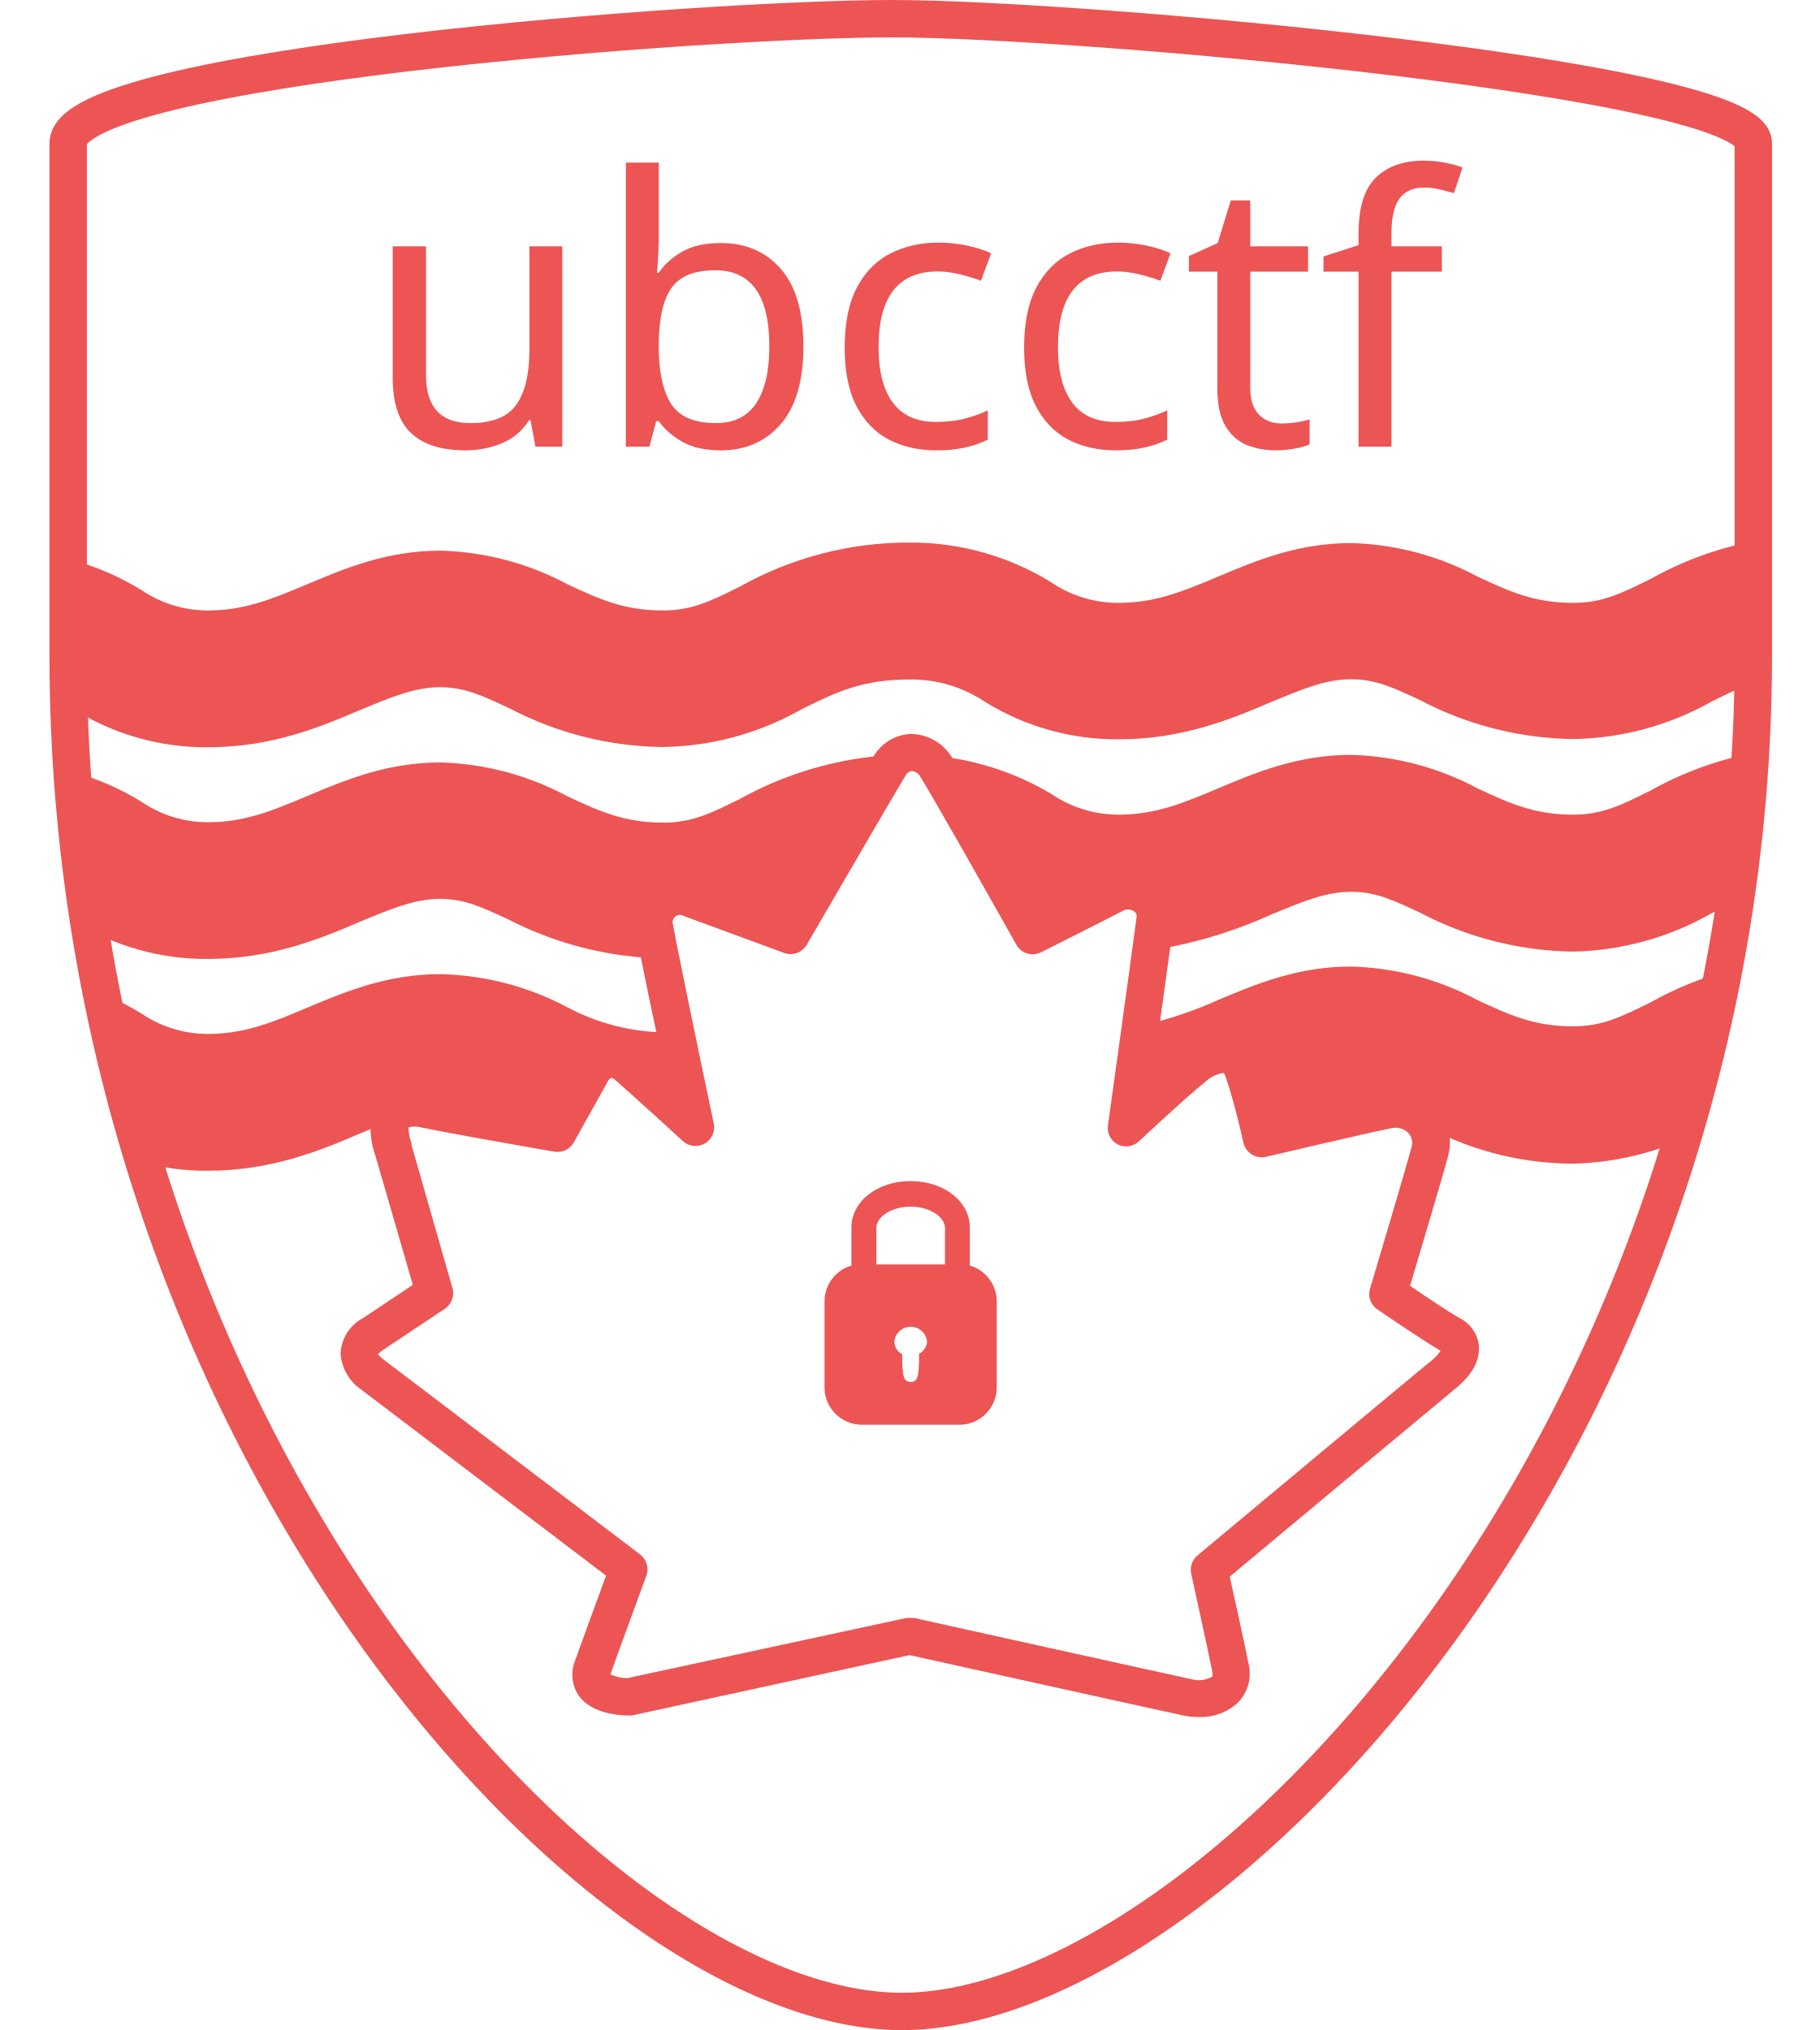
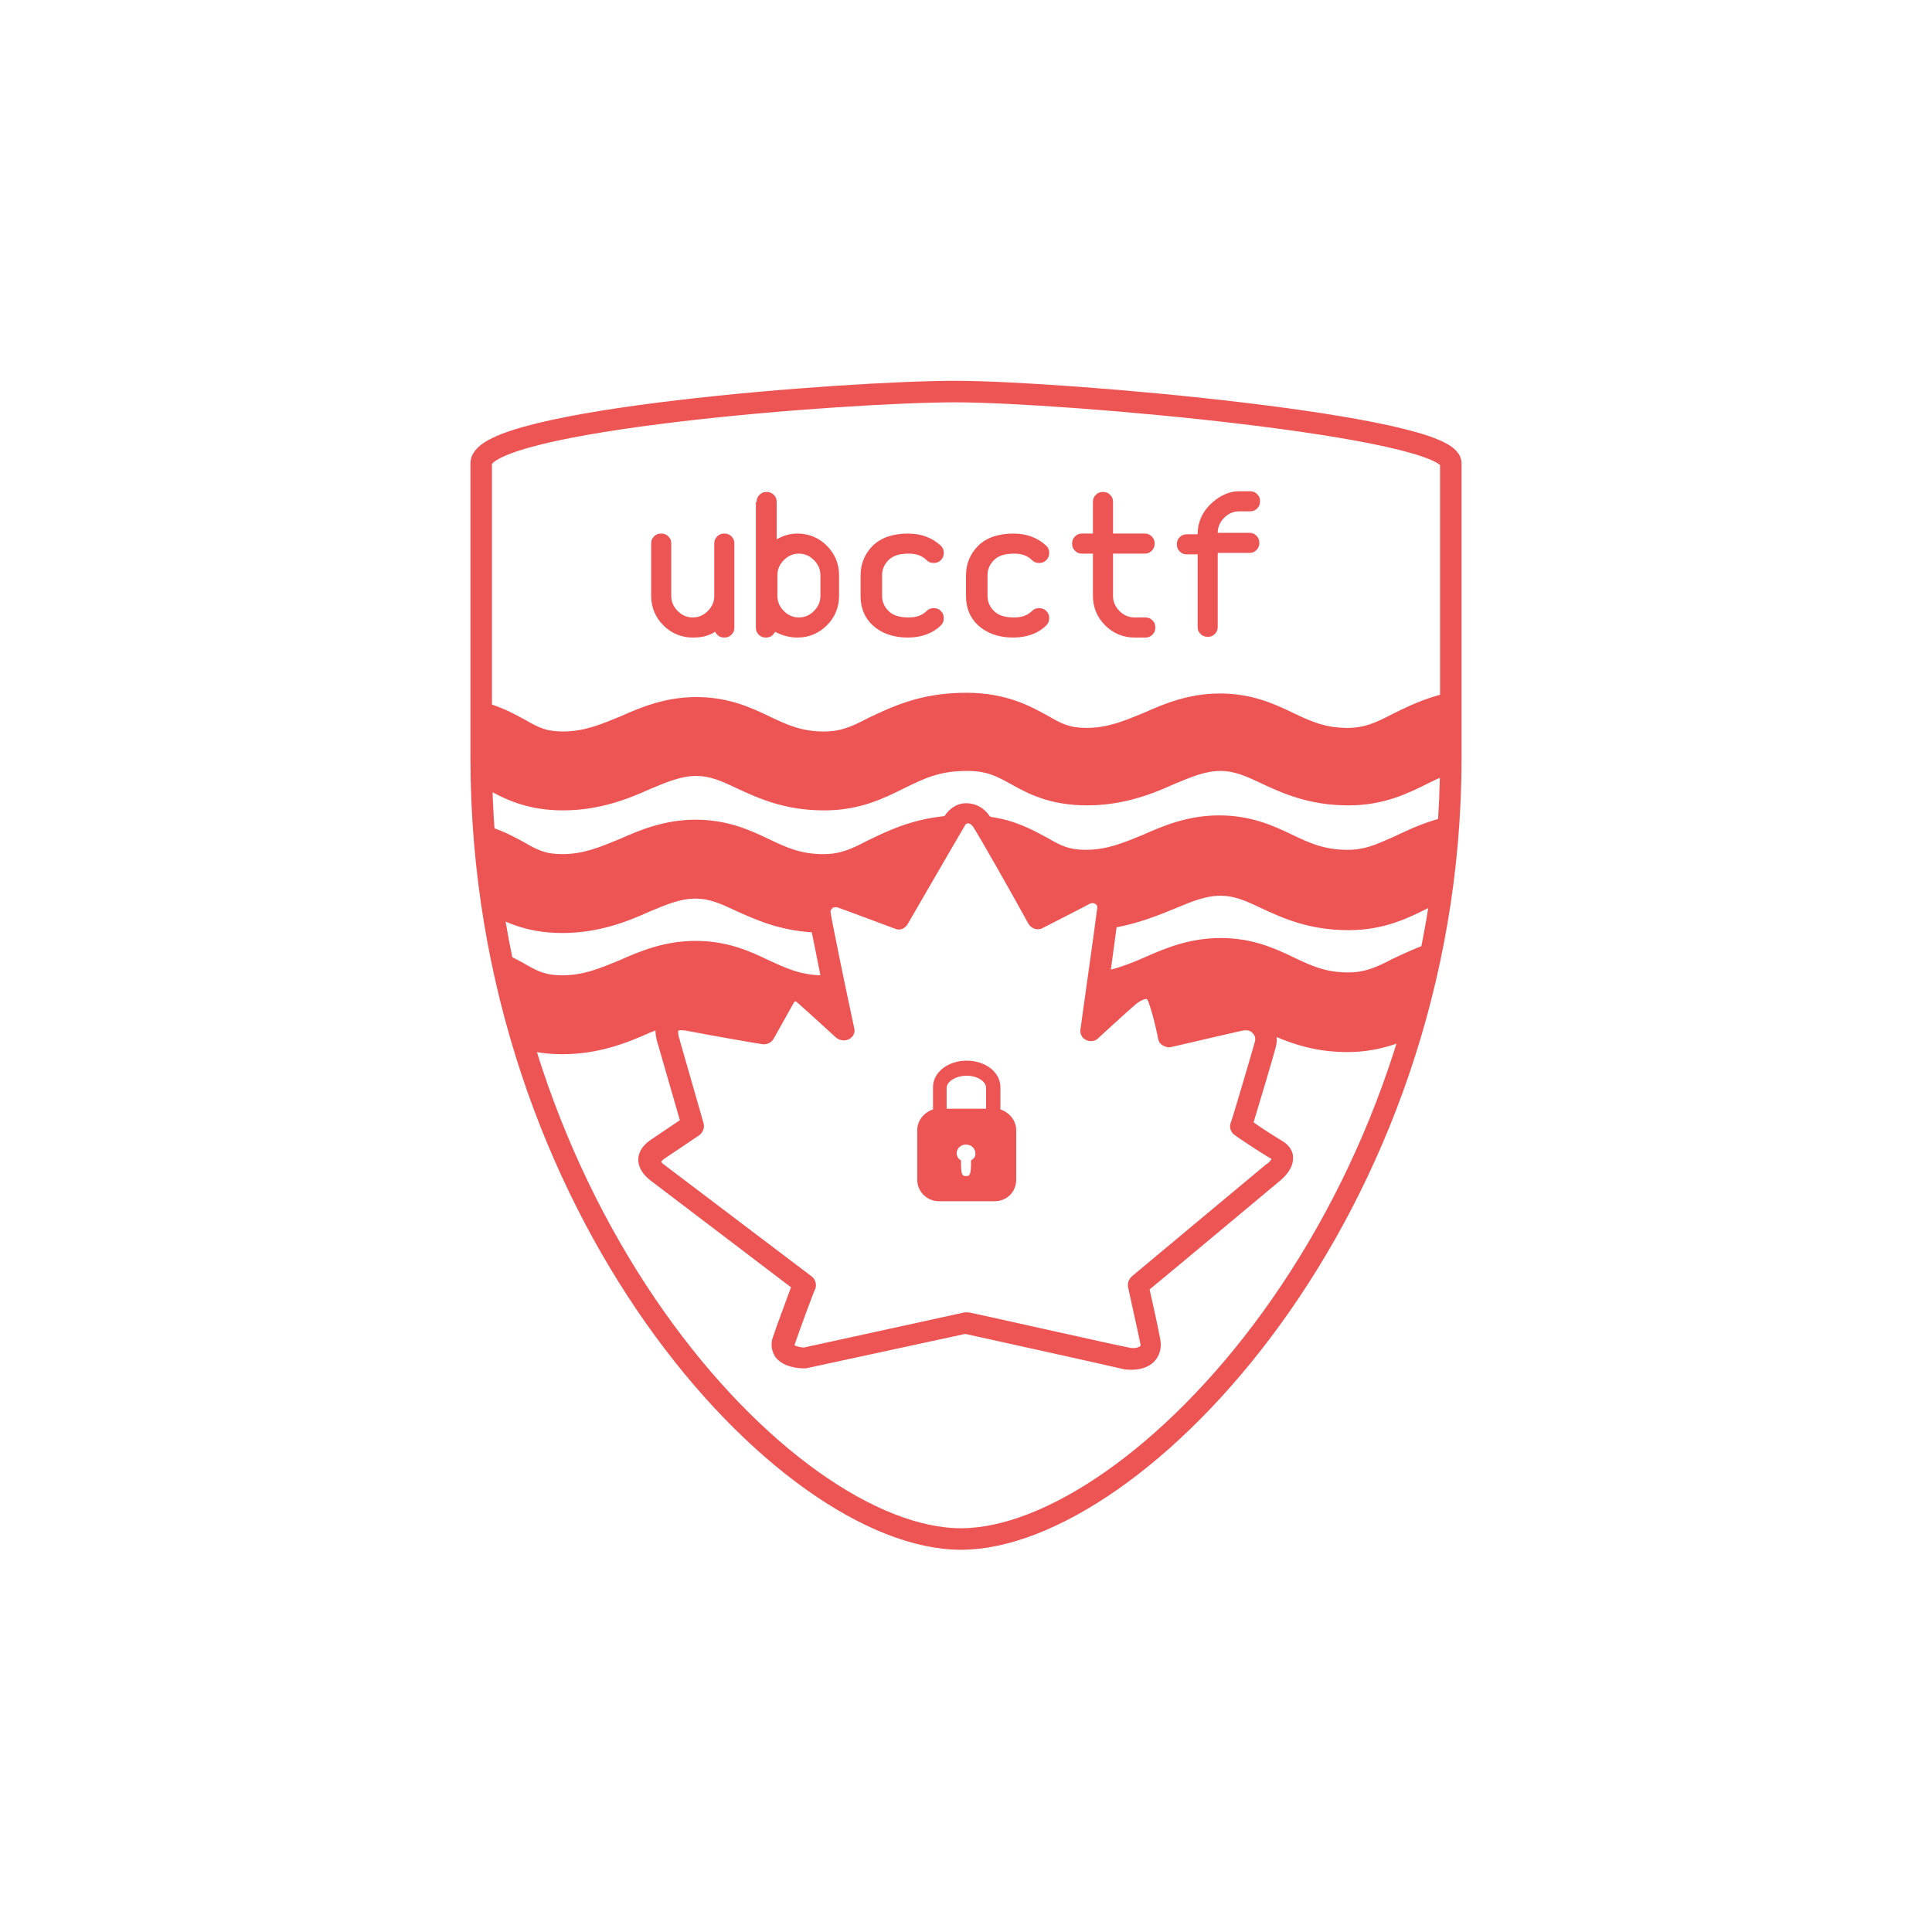
- <svg xmlns="http://www.w3.org/2000/svg" id="Layer_2" data-name="Layer 2" viewBox="0 0 146.01 162.94">
-   <defs>
-     <style>.cls-1{fill:none;stroke:#ed5454;stroke-miterlimit:10;stroke-width:3px;}.cls-2{clip-path:url(#clip-path);}.cls-3,.cls-4{fill:#ed5454;}.cls-4{font-size:30px;font-family:CQMono, CQ Mono;}</style>
-     <clipPath id="clip-path" transform="translate(-61.67 -53.15)">
-       <path class="cls-1" d="M67.14,64.65v41.1c0,62.91,42.41,108.85,66.91,108.85s68.33-45.94,68.33-108.85V64.65c0-5.18-54-10-69.09-10S67.14,58.52,67.14,64.65Z" />
+ <svg xmlns="http://www.w3.org/2000/svg" xmlns:xlink="http://www.w3.org/1999/xlink" version="1.1" id="Layer_2" x="0px" y="0px" viewBox="0 0 269.4 269.4" style="enable-background:new 0 0 269.4 269.4;" xml:space="preserve">
+   <style type="text/css">
+ 	.st0{clip-path:url(#SVGID_2_);}
+ 	.st1{fill:#ED5454;}
+ </style>
+   <g>
+     <defs>
+       <path id="SVGID_1_" d="M67.1,64.6c0,0,0,27.5,0,41.1c0,62.9,42.4,108.9,66.9,108.9s68.3-45.9,68.3-108.9c0-15.6,0-35.9,0-41.1    s-54-10-69.1-10S67.1,58.5,67.1,64.6z" />
+     </defs>
+     <clipPath id="SVGID_2_">
+       <use xlink:href="#SVGID_1_" style="overflow:visible;" />
    </clipPath>
-   </defs>
-   <g class="cls-2">
-     <path class="cls-3" d="M194.11,99.63c-2.32,1.15-3.85,1.91-6.19,1.91h0c-3.15,0-5.13-.93-7.64-2.09a22.77,22.77,0,0,0-10.19-2.71c-4.26,0-7.65,1.42-10.64,2.68-2.71,1.14-5,2.12-8,2.12A9.56,9.56,0,0,1,146,99.87a21.39,21.39,0,0,0-11.4-3.17,27.66,27.66,0,0,0-13.56,3.54c-2.31,1.15-3.84,1.91-6.17,1.91h0c-3.15,0-5.13-.93-7.64-2.09A22.77,22.77,0,0,0,97,97.35c-4.26,0-7.65,1.42-10.64,2.68-2.71,1.14-5,2.12-8,2.12A9.47,9.47,0,0,1,73,100.5a21.29,21.29,0,0,0-11.34-3.15v11a10.53,10.53,0,0,1,6,1.78,20,20,0,0,0,10.7,3c5.14,0,9.08-1.65,12.23-3,2.42-1,4.34-1.82,6.39-1.82s3.45.71,5.57,1.69a27.13,27.13,0,0,0,12.23,3.11h.08A23.27,23.27,0,0,0,126,110.08c2.68-1.33,4.8-2.39,8.67-2.39a10.61,10.61,0,0,1,6.06,1.8,20.06,20.06,0,0,0,10.74,3c5.14,0,9.07-1.65,12.23-3,2.43-1,4.34-1.82,6.39-1.82s3.45.71,5.57,1.69a27.13,27.13,0,0,0,12.23,3.11h.08A23.32,23.32,0,0,0,199,109.48c2.69-1.34,4.81-2.39,8.67-2.39v-11A27.7,27.7,0,0,0,194.11,99.63Z" transform="translate(-61.67 -53.15)" />
-     <path class="cls-3" d="M187.92,118.54h0c-3.15,0-5.13-.93-7.64-2.09a22.77,22.77,0,0,0-10.19-2.71c-4.26,0-7.65,1.42-10.64,2.68-2.71,1.14-5,2.12-8,2.12a9.56,9.56,0,0,1-5.42-1.67A22.23,22.23,0,0,0,138.1,114l-.07-.11a3.92,3.92,0,0,0-3.26-1.83,3.65,3.65,0,0,0-3,1.81,28.6,28.6,0,0,0-10.71,3.4c-2.31,1.15-3.84,1.91-6.17,1.91h0c-3.15,0-5.13-.93-7.64-2.09A22.77,22.77,0,0,0,97,114.35c-4.26,0-7.65,1.42-10.64,2.68-2.71,1.14-5,2.12-8,2.12A9.47,9.47,0,0,1,73,117.49a21.29,21.29,0,0,0-11.34-3.15v11a10.53,10.53,0,0,1,6,1.78,20,20,0,0,0,10.7,3c5.14,0,9.08-1.65,12.23-3,2.42-1,4.34-1.82,6.39-1.82s3.45.71,5.57,1.69a28.09,28.09,0,0,0,10.55,3c.33,1.64.78,3.86,1.24,6A17.08,17.08,0,0,1,107.2,134,22.77,22.77,0,0,0,97,131.34c-4.26,0-7.65,1.42-10.64,2.68-2.71,1.14-5,2.12-8,2.12A9.47,9.47,0,0,1,73,134.49a21.29,21.29,0,0,0-11.34-3.15v11a10.53,10.53,0,0,1,6,1.78,20,20,0,0,0,10.7,3c5.14,0,9.08-1.65,12.23-3l.82-.34a6.33,6.33,0,0,0,.39,2.14l3,10.36-4,2.67A3.38,3.38,0,0,0,89,161.82a3.86,3.86,0,0,0,1.69,2.89l19.62,14.91c-.71,1.93-2.17,5.91-2.5,6.85a3,3,0,0,0,.31,2.79c1.07,1.49,3.36,1.58,3.93,1.58a1.5,1.5,0,0,0,.35,0L134.66,186c2.72.6,20.43,4.52,22,4.85a6,6,0,0,0,1.21.12,4.41,4.41,0,0,0,3.14-1.15,3.33,3.33,0,0,0,.86-3.12c-.32-1.62-1.13-5.3-1.51-7,3.27-2.73,16.9-14.1,18-15s2.08-2,2-3.5a2.82,2.82,0,0,0-1.53-2.24c-1-.56-2.88-1.84-4-2.6.77-2.57,2.68-9,3.07-10.48a4.08,4.08,0,0,0,.11-1.4,24.89,24.89,0,0,0,9.89,2.07A23.38,23.38,0,0,0,199,143.47c2.69-1.34,4.81-2.39,8.67-2.39v-11a27.7,27.7,0,0,0-13.57,3.54c-2.32,1.15-3.85,1.91-6.19,1.91h0c-3.15,0-5.13-.93-7.64-2.09a22.77,22.77,0,0,0-10.19-2.71c-4.26,0-7.65,1.42-10.64,2.68a32.84,32.84,0,0,1-4.67,1.69c.3-2.21.6-4.38.82-5.94a36.72,36.72,0,0,0,8.11-2.61c2.43-1,4.34-1.82,6.39-1.82s3.45.71,5.57,1.69a27.13,27.13,0,0,0,12.23,3.11h.08A23.32,23.32,0,0,0,199,126.47c2.69-1.34,4.81-2.39,8.67-2.39v-11a27.7,27.7,0,0,0-13.57,3.54C191.8,117.77,190.26,118.54,187.92,118.54ZM151.35,145a1.5,1.5,0,0,0,1.72-.24s3.89-3.64,5.31-4.76a2.68,2.68,0,0,1,1.48-.73.78.78,0,0,1,.17.32c.66,1.85,1.43,5.24,1.43,5.28a1.5,1.5,0,0,0,1.81,1.13c.08,0,7.68-1.82,10-2.28a1.47,1.47,0,0,1,1.41.36,1.14,1.14,0,0,1,.29,1.07c-.46,1.75-3.32,11.33-3.35,11.43a1.5,1.5,0,0,0,.59,1.67c.14.1,3.54,2.43,5.07,3.32a3.45,3.45,0,0,1-.79.84c-1.25,1-18,15-18.72,15.59a1.5,1.5,0,0,0-.5,1.48c0,.06,1.28,5.77,1.69,7.84.06.31,0,.38,0,.4a2.12,2.12,0,0,1-1.63.22c-1.66-.35-22.09-4.87-22.29-4.92a1.51,1.51,0,0,0-.32,0,1.53,1.53,0,0,0-.32,0L112,187.85a3.44,3.44,0,0,1-1.32-.29l0-.09c.42-1.2,2.84-7.78,2.86-7.84a1.5,1.5,0,0,0-.5-1.71L92.46,162.28c-.19-.13-.41-.38-.45-.4s.07-.15.44-.4l4.92-3.28a1.5,1.5,0,0,0,.61-1.66L94.7,145.07l0-.14a3.79,3.79,0,0,1-.25-1.29,1.91,1.91,0,0,1,1,0c4.07.82,10.65,1.93,10.71,1.95a1.49,1.49,0,0,0,1.56-.75l2.79-5a.78.78,0,0,1,.22-.18.94.94,0,0,1,.4.25c1.75,1.54,5.34,4.82,5.34,4.83a1.5,1.5,0,0,0,2.48-1.42c-1.27-6-3.2-15.35-3.31-16.17a.67.67,0,0,1,.26-.46.53.53,0,0,1,.56-.05l8.14,3a1.5,1.5,0,0,0,1.81-.65s7-12.06,7.91-13.55a.68.68,0,0,1,.54-.4.85.85,0,0,1,.67.46c.78,1.21,5.38,9.34,7.7,13.47a1.5,1.5,0,0,0,2,.61c.22-.11,5.31-2.67,6.65-3.37a.86.86,0,0,1,.8.09.45.45,0,0,1,.2.48c-.23,1.85-2.27,16.52-2.29,16.67A1.5,1.5,0,0,0,151.35,145Z" transform="translate(-61.67 -53.15)" />
-     <path class="cls-3" d="M139.5,154.73v-3.06c0-2.08-2.08-3.72-4.75-3.72s-4.75,1.63-4.75,3.72v3.06a3,3,0,0,0-2.16,2.87v6.91a3,3,0,0,0,3,3h7.82a3,3,0,0,0,3-3v-6.91A3,3,0,0,0,139.5,154.73ZM134.76,150c1.46,0,2.75.8,2.75,1.72v2.92H132v-2.92C132,150.76,133.3,150,134.76,150Zm.67,11.86c0,1.86-.13,2.21-.67,2.21s-.69-.31-.69-2.22a1.2,1.2,0,0,1-.63-1,1.32,1.32,0,0,1,2.63,0A1.2,1.2,0,0,1,135.43,161.81Z" transform="translate(-61.67 -53.15)" />
-     <text class="cls-4" transform="translate(29.14 35.85)">ubcctf</text>
+     <g class="st0">
+       <path class="st1" d="M194.1,99.6c-2.3,1.2-3.9,1.9-6.2,1.9c0,0,0,0,0,0c-3.1,0-5.1-0.9-7.6-2.1c-2.7-1.3-5.8-2.7-10.2-2.7    c-4.3,0-7.7,1.4-10.6,2.7c-2.7,1.1-5,2.1-8,2.1c-2.4,0-3.5-0.6-5.4-1.7c-2.4-1.3-5.7-3.2-11.4-3.2c-6.4,0-10.4,2-13.6,3.5    c-2.3,1.2-3.8,1.9-6.2,1.9c0,0,0,0,0,0c-3.1,0-5.1-0.9-7.6-2.1c-2.7-1.3-5.8-2.7-10.2-2.7c-4.3,0-7.7,1.4-10.6,2.7    c-2.7,1.1-5,2.1-8,2.1c-2.4,0-3.5-0.6-5.4-1.7c-2.4-1.3-5.7-3.1-11.3-3.1v11c2.8,0,4.1,0.7,6,1.8c2.4,1.3,5.5,3,10.7,3    c5.1,0,9.1-1.6,12.2-3c2.4-1,4.3-1.8,6.4-1.8c1.9,0,3.5,0.7,5.6,1.7c3,1.4,6.7,3.1,12.2,3.1c0,0,0.1,0,0.1,0    c4.9,0,8.3-1.7,11.1-3.1c2.7-1.3,4.8-2.4,8.7-2.4c2.8,0,4.1,0.7,6.1,1.8c2.5,1.4,5.5,3,10.7,3c5.1,0,9.1-1.6,12.2-3    c2.4-1,4.3-1.8,6.4-1.8c1.9,0,3.5,0.7,5.6,1.7c3,1.4,6.7,3.1,12.2,3.1c0,0,0.1,0,0.1,0c4.9,0,8.3-1.7,11.1-3.1    c2.7-1.3,4.8-2.4,8.7-2.4v-11C201.2,96.1,197.3,98,194.1,99.6z" />
+       <path class="st1" d="M187.9,118.5C187.9,118.5,187.9,118.5,187.9,118.5c-3.2,0-5.2-0.9-7.7-2.1c-2.7-1.3-5.8-2.7-10.2-2.7    c-4.3,0-7.7,1.4-10.6,2.7c-2.7,1.1-5,2.1-8,2.1c-2.4,0-3.5-0.6-5.4-1.7c-1.9-1-4.3-2.4-7.9-2.9c0,0,0-0.1-0.1-0.1    c-0.8-1.2-2-1.8-3.3-1.8c-1.2,0-2.3,0.7-3,1.8c-4.8,0.5-8,2.1-10.7,3.4c-2.3,1.2-3.8,1.9-6.2,1.9c0,0,0,0,0,0    c-3.1,0-5.1-0.9-7.6-2.1c-2.7-1.3-5.8-2.7-10.2-2.7c-4.3,0-7.7,1.4-10.6,2.7c-2.7,1.1-5,2.1-8,2.1c-2.4,0-3.5-0.6-5.4-1.7    c-2.4-1.3-5.7-3.1-11.3-3.1v11c2.8,0,4.1,0.7,6,1.8c2.4,1.3,5.5,3,10.7,3c5.1,0,9.1-1.6,12.2-3c2.4-1,4.3-1.8,6.4-1.8    c1.9,0,3.5,0.7,5.6,1.7c2.7,1.2,5.9,2.7,10.6,3c0.3,1.6,0.8,3.9,1.2,6c-2.9-0.1-4.8-1-7.2-2.1c-2.7-1.3-5.8-2.7-10.2-2.7    c-4.3,0-7.7,1.4-10.6,2.7c-2.7,1.1-5,2.1-8,2.1c-2.4,0-3.5-0.6-5.4-1.7c-2.4-1.3-5.7-3.1-11.3-3.1v11c2.8,0,4.1,0.7,6,1.8    c2.4,1.3,5.5,3,10.7,3c5.1,0,9.1-1.6,12.2-3c0.3-0.1,0.5-0.2,0.8-0.3c0,0.9,0.3,1.8,0.4,2.1l3,10.4l-4,2.7c-1.5,1-1.8,2.1-1.8,2.8    c0,1.7,1.6,2.8,1.7,2.9l19.6,14.9c-0.7,1.9-2.2,5.9-2.5,6.9c-0.4,1-0.2,2,0.3,2.8c1.1,1.5,3.4,1.6,3.9,1.6c0.1,0,0.2,0,0.4,0    l22.2-4.8c2.7,0.6,20.4,4.5,22,4.9c0.4,0.1,0.8,0.1,1.2,0.1c1.1,0,2.3-0.3,3.1-1.1c0.8-0.8,1.1-1.9,0.9-3.1    c-0.3-1.6-1.1-5.3-1.5-7c3.3-2.7,16.9-14.1,18-15c1-0.8,2.1-2,2-3.5c0-0.5-0.3-1.5-1.5-2.2c-1-0.6-2.9-1.8-4-2.6    c0.8-2.6,2.7-9,3.1-10.5c0.1-0.5,0.2-0.9,0.1-1.4c2.6,1.1,5.7,2.1,9.9,2.1c4.9,0,8.4-1.7,11.2-3.1c2.7-1.3,4.8-2.4,8.7-2.4v-11    c-6.4,0-10.4,2-13.6,3.5c-2.3,1.2-3.9,1.9-6.2,1.9c0,0,0,0,0,0c-3.1,0-5.1-0.9-7.6-2.1c-2.7-1.3-5.8-2.7-10.2-2.7    c-4.3,0-7.7,1.4-10.6,2.7c-1.6,0.7-3.1,1.3-4.7,1.7c0.3-2.2,0.6-4.4,0.8-5.9c3.2-0.6,5.9-1.7,8.1-2.6c2.4-1,4.3-1.8,6.4-1.8    c1.9,0,3.5,0.7,5.6,1.7c3,1.4,6.7,3.1,12.2,3.1c0,0,0.1,0,0.1,0c4.9,0,8.3-1.7,11.1-3.1c2.7-1.3,4.8-2.4,8.7-2.4v-11    c-6.4,0-10.4,2-13.6,3.5C191.8,117.8,190.3,118.5,187.9,118.5z M151.4,145c0.6,0.3,1.3,0.2,1.7-0.2c0,0,3.9-3.6,5.3-4.8    c0.9-0.7,1.4-0.7,1.5-0.7c0,0,0.1,0.1,0.2,0.3c0.7,1.8,1.4,5.2,1.4,5.3c0.1,0.4,0.3,0.7,0.7,0.9c0.3,0.2,0.8,0.3,1.1,0.2    c0.1,0,7.7-1.8,10-2.3c0.6-0.1,1.1,0,1.4,0.4c0.3,0.3,0.4,0.7,0.3,1.1c-0.5,1.8-3.3,11.3-3.4,11.4c-0.2,0.6,0,1.3,0.6,1.7    c0.1,0.1,3.5,2.4,5.1,3.3c-0.1,0.2-0.3,0.5-0.8,0.8c-1.2,1-18,15-18.7,15.6c-0.4,0.4-0.6,0.9-0.5,1.5c0,0.1,1.3,5.8,1.7,7.8    c0.1,0.3,0,0.4,0,0.4c-0.2,0.2-0.9,0.4-1.6,0.2c-1.7-0.3-22.1-4.9-22.3-4.9c-0.1,0-0.2,0-0.3,0c-0.1,0-0.2,0-0.3,0l-22.4,4.9    c-0.5,0-1.1-0.2-1.3-0.3c0,0,0-0.1,0-0.1c0.4-1.2,2.8-7.8,2.9-7.8c0.2-0.6,0-1.3-0.5-1.7l-20.6-15.6c-0.2-0.1-0.4-0.4-0.4-0.4    c0,0,0.1-0.2,0.4-0.4l4.9-3.3c0.5-0.4,0.8-1,0.6-1.7l-3.3-11.5c0,0,0-0.1,0-0.1c-0.2-0.4-0.3-1.1-0.2-1.3c0,0,0.3-0.1,1,0    c4.1,0.8,10.6,1.9,10.7,1.9c0.6,0.1,1.3-0.2,1.6-0.8l2.8-5c0,0,0.2-0.2,0.2-0.2c0,0,0.2,0.1,0.4,0.3c1.7,1.5,5.3,4.8,5.3,4.8    c0.5,0.4,1.2,0.5,1.8,0.2c0.6-0.3,0.9-1,0.7-1.6c-1.3-6-3.2-15.3-3.3-16.2c0-0.1,0.1-0.3,0.3-0.5c0.2-0.1,0.3-0.1,0.6-0.1    c1.7,0.6,8.1,3,8.1,3c0.7,0.3,1.4,0,1.8-0.7c0,0,7-12.1,7.9-13.6c0.1-0.3,0.3-0.4,0.5-0.4c0.2,0,0.5,0.2,0.7,0.5    c0.8,1.2,5.4,9.3,7.7,13.5c0.4,0.7,1.3,1,2,0.6c0.2-0.1,5.3-2.7,6.6-3.4c0.2-0.1,0.6-0.1,0.8,0.1c0.2,0.1,0.2,0.3,0.2,0.5    c-0.2,1.8-2.3,16.5-2.3,16.7C150.5,144,150.8,144.7,151.4,145z" />
+       <path class="st1" d="M139.5,154.7v-3.1c0-2.1-2.1-3.7-4.7-3.7s-4.7,1.6-4.7,3.7v3.1c-1.2,0.4-2.2,1.5-2.2,2.9v6.9c0,1.7,1.4,3,3,3    h7.8c1.7,0,3-1.3,3-3v-6.9C141.7,156.2,140.7,155.1,139.5,154.7z M134.8,150c1.5,0,2.7,0.8,2.7,1.7v2.9H132v-2.9    C132,150.8,133.3,150,134.8,150z M135.4,161.8c0,1.9-0.1,2.2-0.7,2.2c-0.6,0-0.7-0.3-0.7-2.2c-0.4-0.2-0.6-0.6-0.6-1    c0-0.7,0.6-1.2,1.3-1.2c0.7,0,1.3,0.5,1.3,1.2C136.1,161.2,135.8,161.6,135.4,161.8z" />
+     </g>
+     <g class="st0">
+       <path class="st1" d="M99.6,75.8c0-0.4,0.1-0.7,0.4-1c0.3-0.3,0.6-0.4,1-0.4s0.7,0.1,1,0.4c0.3,0.3,0.4,0.6,0.4,1v11.7    c0,0.4-0.1,0.7-0.4,1c-0.3,0.3-0.6,0.4-1,0.4s-0.7-0.1-1-0.4c-0.1-0.1-0.2-0.3-0.3-0.4c-0.9,0.6-1.9,0.8-3.1,0.8    c-1.6,0-3-0.6-4.1-1.7s-1.7-2.5-1.7-4.1v-7.3c0-0.4,0.1-0.7,0.4-1c0.3-0.3,0.6-0.4,1-0.4s0.7,0.1,1,0.4c0.3,0.3,0.4,0.6,0.4,1v7.3    c0,0.8,0.3,1.5,0.9,2.1c0.6,0.6,1.3,0.9,2.1,0.9s1.5-0.3,2.1-0.9c0.6-0.6,0.9-1.3,0.9-2.1V75.8z" />
+       <path class="st1" d="M105.5,70c0-0.4,0.1-0.7,0.4-1c0.3-0.3,0.6-0.4,1-0.4s0.7,0.1,1,0.4c0.3,0.3,0.4,0.6,0.4,1v5.2    c0.9-0.5,1.8-0.8,2.9-0.8c1.6,0,3,0.6,4.1,1.7s1.7,2.5,1.7,4.1v2.9c0,1.6-0.6,3-1.7,4.1s-2.5,1.7-4.1,1.7c-1.1,0-2.2-0.3-3.1-0.8    c-0.1,0.1-0.2,0.3-0.3,0.4c-0.3,0.3-0.6,0.4-1,0.4s-0.7-0.1-1-0.4s-0.4-0.6-0.4-1V70z M108.4,80.2v2.9c0,0.8,0.3,1.5,0.9,2.1    c0.6,0.6,1.3,0.9,2.1,0.9s1.5-0.3,2.1-0.9c0.6-0.6,0.9-1.3,0.9-2.1v-2.9c0-0.8-0.3-1.5-0.9-2.1c-0.6-0.6-1.3-0.9-2.1-0.9    s-1.5,0.3-2.1,0.9C108.7,78.7,108.4,79.4,108.4,80.2z" />
+       <path class="st1" d="M123,83.1c0,0.8,0.3,1.5,0.9,2.1c0.6,0.6,1.5,0.9,2.8,0.9c1.1,0,1.9-0.3,2.5-0.9c0,0,0,0,0,0    c0.3-0.3,0.6-0.4,1-0.4s0.7,0.1,1,0.4c0.3,0.3,0.4,0.6,0.4,1s-0.1,0.7-0.4,1c0,0,0,0,0,0l0,0c-1.1,1.1-2.7,1.7-4.6,1.7    c-2.1,0-3.7-0.6-4.9-1.7s-1.7-2.5-1.7-4.1v-2.9c0-1.6,0.6-3,1.7-4.1s2.8-1.7,4.9-1.7c1.9,0,3.4,0.6,4.6,1.7l0,0c0,0,0,0,0,0    c0.3,0.3,0.4,0.6,0.4,1s-0.1,0.7-0.4,1c-0.3,0.3-0.6,0.4-1,0.4s-0.7-0.1-1-0.4c0,0,0,0,0,0c-0.6-0.6-1.4-0.9-2.5-0.9    c-1.3,0-2.2,0.3-2.8,0.9c-0.6,0.6-0.9,1.3-0.9,2.1V83.1z" />
+       <path class="st1" d="M137.7,83.1c0,0.8,0.3,1.5,0.9,2.1c0.6,0.6,1.5,0.9,2.8,0.9c1.1,0,1.9-0.3,2.5-0.9c0,0,0,0,0,0    c0.3-0.3,0.6-0.4,1-0.4s0.7,0.1,1,0.4c0.3,0.3,0.4,0.6,0.4,1s-0.1,0.7-0.4,1c0,0,0,0,0,0l0,0c-1.1,1.1-2.7,1.7-4.6,1.7    c-2.1,0-3.7-0.6-4.9-1.7s-1.7-2.5-1.7-4.1v-2.9c0-1.6,0.6-3,1.7-4.1s2.8-1.7,4.9-1.7c1.9,0,3.4,0.6,4.6,1.7l0,0c0,0,0,0,0,0    c0.3,0.3,0.4,0.6,0.4,1s-0.1,0.7-0.4,1c-0.3,0.3-0.6,0.4-1,0.4s-0.7-0.1-1-0.4c0,0,0,0,0,0c-0.6-0.6-1.4-0.9-2.5-0.9    c-1.3,0-2.2,0.3-2.8,0.9c-0.6,0.6-0.9,1.3-0.9,2.1V83.1z" />
+       <path class="st1" d="M158.2,86.1h1.5c0.4,0,0.7,0.1,1,0.4c0.3,0.3,0.4,0.6,0.4,1s-0.1,0.7-0.4,1c-0.3,0.3-0.6,0.4-1,0.4h-1.5    c-1.6,0-3-0.6-4.1-1.7s-1.7-2.5-1.7-4.1v-5.9h-1.5c-0.4,0-0.7-0.1-1-0.4s-0.4-0.6-0.4-1s0.1-0.7,0.4-1c0.3-0.3,0.6-0.4,1-0.4h1.5    V70c0-0.4,0.1-0.7,0.4-1c0.3-0.3,0.6-0.4,1-0.4s0.7,0.1,1,0.4c0.3,0.3,0.4,0.6,0.4,1v4.4h4.4c0.4,0,0.7,0.1,1,0.4    c0.3,0.3,0.4,0.6,0.4,1s-0.1,0.7-0.4,1c-0.3,0.3-0.6,0.4-1,0.4h-4.4v5.9c0,0.8,0.3,1.5,0.9,2.1C156.7,85.8,157.4,86.1,158.2,86.1z    " />
+       <path class="st1" d="M172.8,68.5h1.5c0.4,0,0.7,0.1,1,0.4c0.3,0.3,0.4,0.6,0.4,1s-0.1,0.7-0.4,1c-0.3,0.3-0.6,0.4-1,0.4h-1.5    c-0.8,0-1.5,0.3-2.1,0.9c-0.6,0.6-0.9,1.3-0.9,2.1h4.4c0.4,0,0.7,0.1,1,0.4c0.3,0.3,0.4,0.6,0.4,1s-0.1,0.7-0.4,1    c-0.3,0.3-0.6,0.4-1,0.4h-4.4v10.3c0,0.4-0.1,0.7-0.4,1c-0.3,0.3-0.6,0.4-1,0.4s-0.7-0.1-1-0.4s-0.4-0.6-0.4-1V77.3h-1.5    c-0.4,0-0.7-0.1-1-0.4s-0.4-0.6-0.4-1s0.1-0.7,0.4-1c0.3-0.3,0.6-0.4,1-0.4h1.5c0-1.6,0.6-3,1.7-4.1S171.2,68.5,172.8,68.5z" />
+     </g>
+     <use xlink:href="#SVGID_1_" style="overflow:visible;fill:none;stroke:#ED5454;stroke-width:3;stroke-miterlimit:10;" />
  </g>
-   <path class="cls-1" d="M67.14,64.65v41.1c0,62.91,42.41,108.85,66.91,108.85s68.33-45.94,68.33-108.85V64.65c0-5.18-54-10-69.09-10S67.14,58.52,67.14,64.65Z" transform="translate(-61.67 -53.15)" />
</svg>
